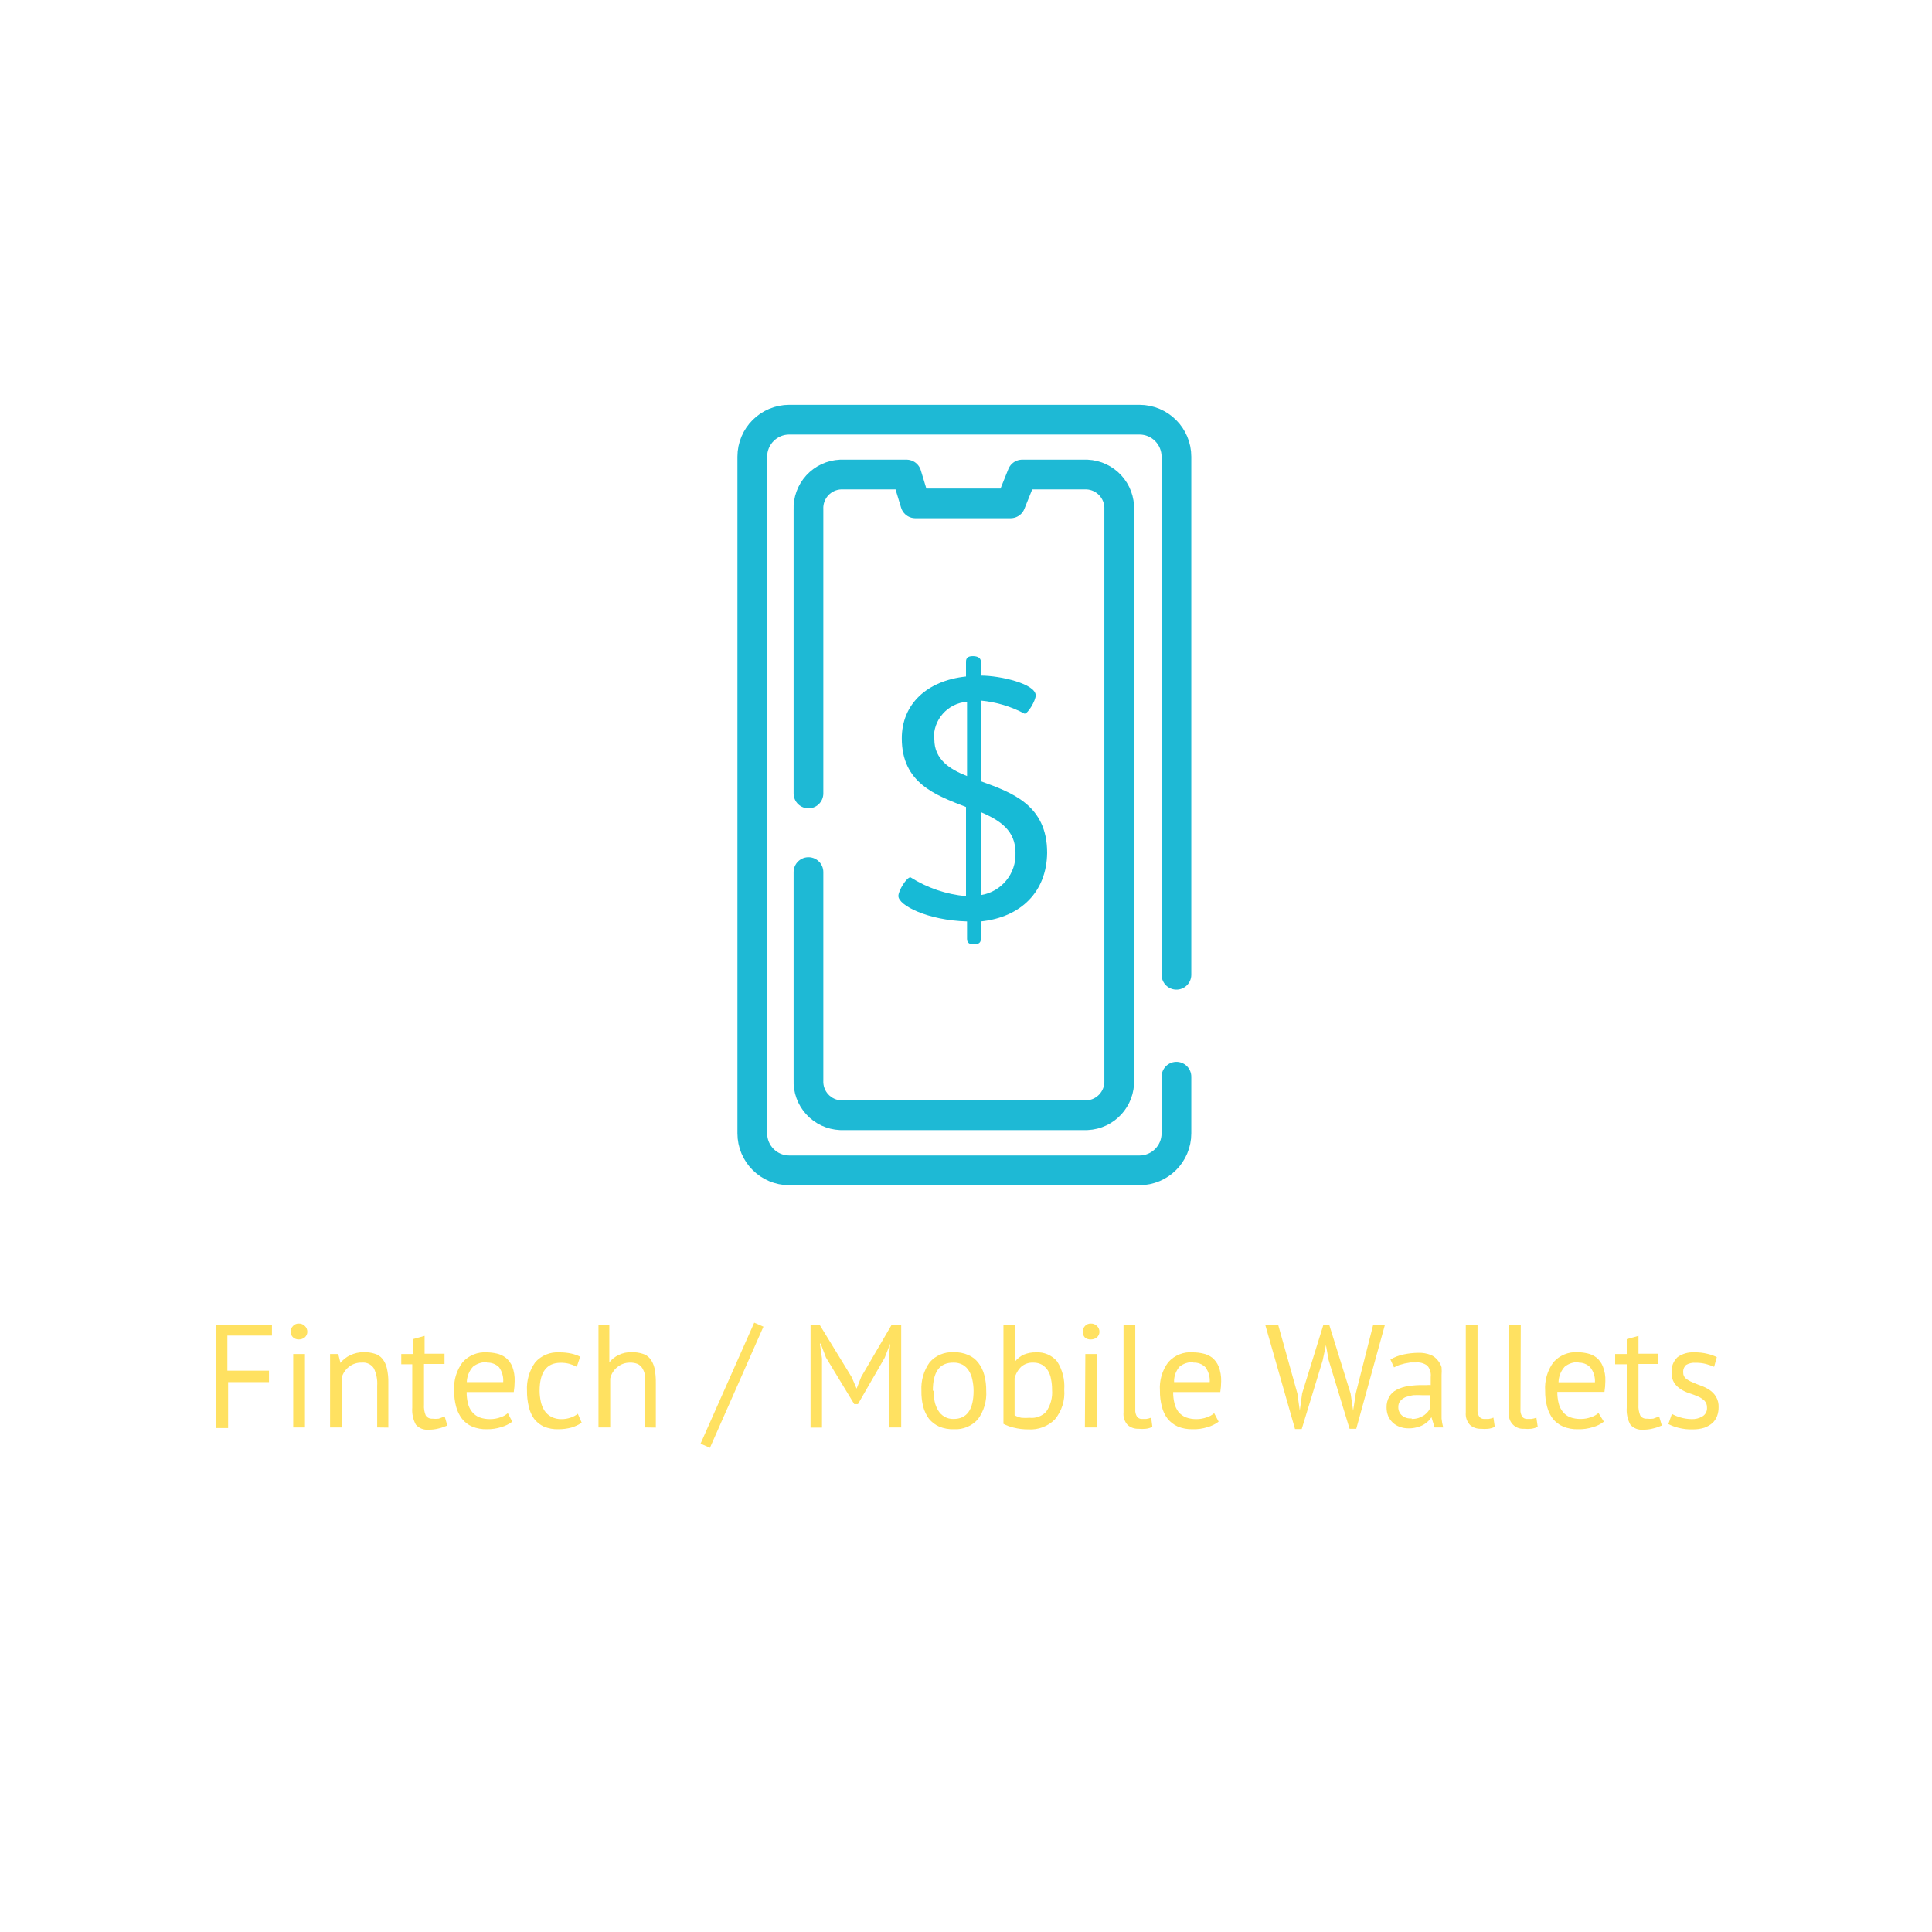
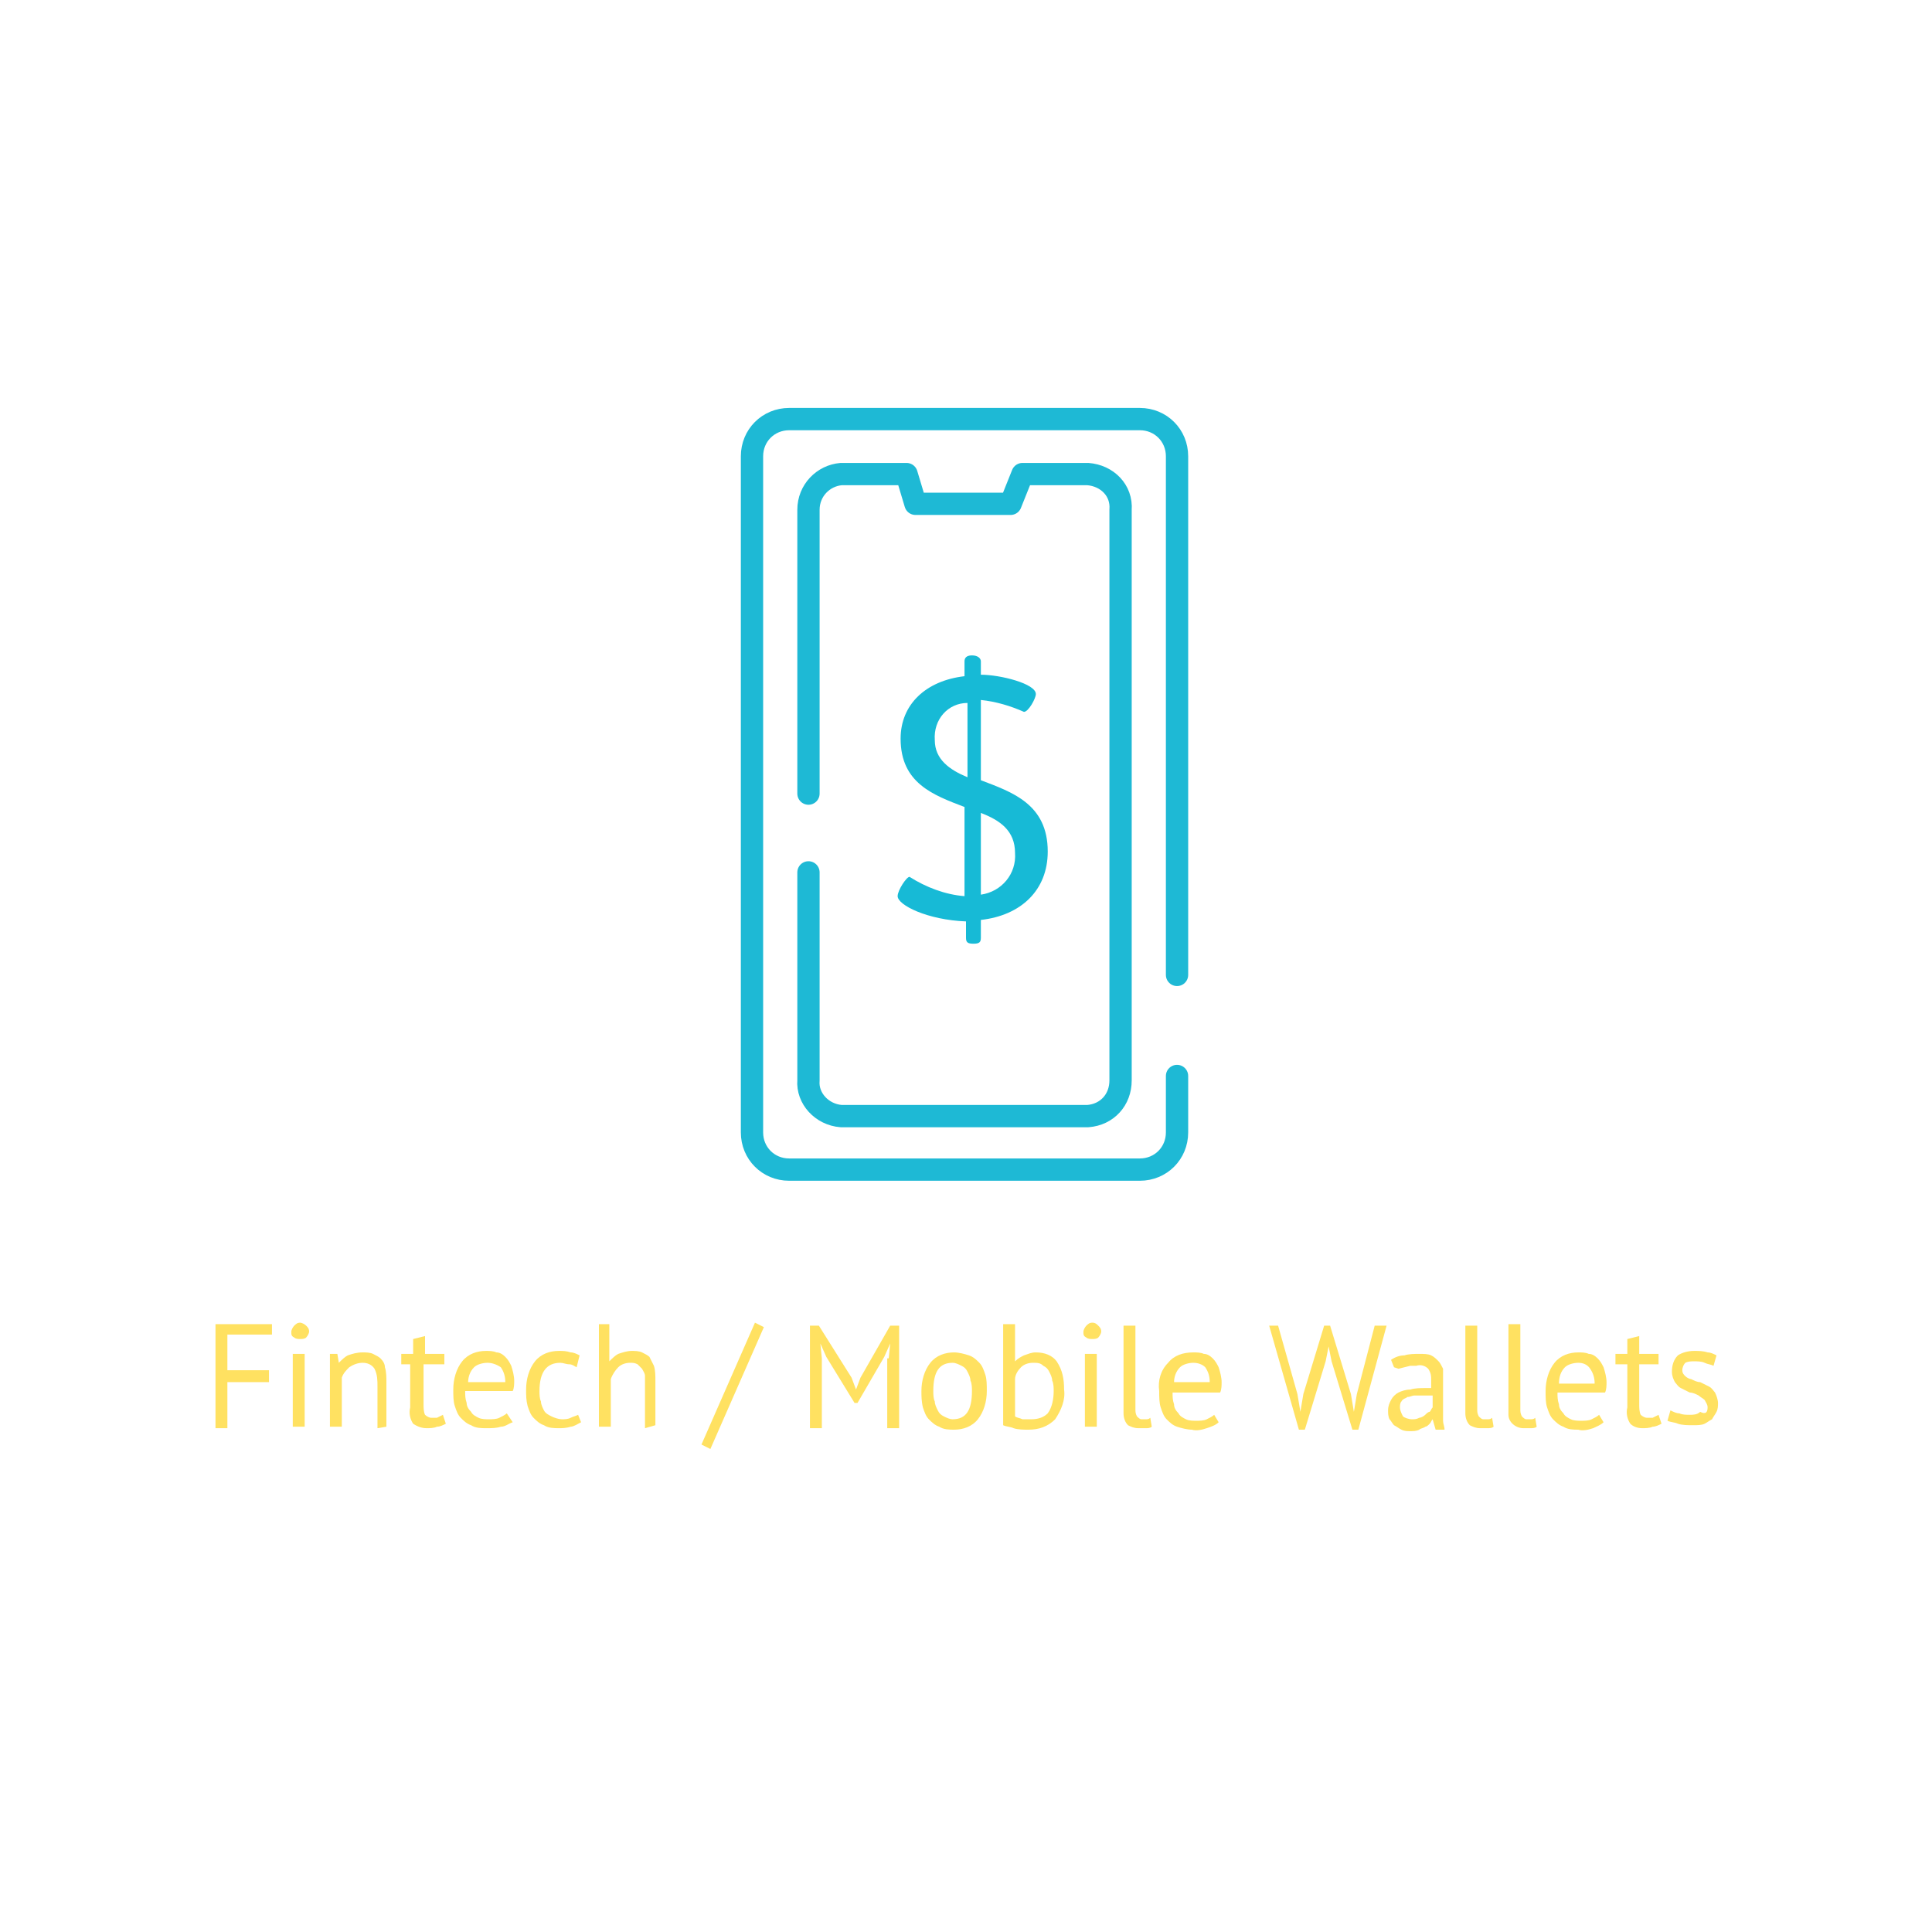
- <svg xmlns="http://www.w3.org/2000/svg" viewBox="0 0 130 130">
-   <defs>
-     <style>.a{fill:#ffe161;}.b{fill:none;stroke:#1eb9d5;stroke-linecap:round;stroke-linejoin:round;stroke-width:2px;}.c{fill:#17bad6;}</style>
-   </defs>
-   <path class="a" d="M14.53,89.14H18.3v.73h-3v2.36H18.1V93H15.35v3.09h-.82Z" />
-   <path class="a" d="M19.56,89.61a.53.53,0,0,1,.16-.39.5.5,0,0,1,.39-.16.55.55,0,0,1,.4.16.54.54,0,0,1,.17.39.5.5,0,0,1-.17.38.63.63,0,0,1-.4.14.56.56,0,0,1-.39-.14A.49.49,0,0,1,19.56,89.61Zm.17,1.5h.79v4.94h-.79Z" />
-   <path class="a" d="M25.38,96.05V93.24a2.36,2.36,0,0,0-.22-1.16.85.85,0,0,0-.81-.39,1.32,1.32,0,0,0-.87.28,1.43,1.43,0,0,0-.48.7v3.38h-.79V91.11h.55l.15.6h0a1.73,1.73,0,0,1,.64-.51,2,2,0,0,1,.95-.21,2.17,2.17,0,0,1,.71.1,1,1,0,0,1,.51.33,1.53,1.53,0,0,1,.31.64,4,4,0,0,1,.1,1v3Z" />
-   <path class="a" d="M27,91.11h.78v-1l.79-.22v1.2h1.34v.69H28.53v2.74a1.6,1.6,0,0,0,.12.73.49.49,0,0,0,.44.21,1.69,1.69,0,0,0,.43,0l.4-.15.18.61a3.14,3.14,0,0,1-.59.2,2.44,2.44,0,0,1-.68.08,1,1,0,0,1-.85-.34,2.06,2.06,0,0,1-.24-1.14V91.8H27Z" />
-   <path class="a" d="M34.47,95.66a2.19,2.19,0,0,1-.75.37,3,3,0,0,1-.95.14,2.42,2.42,0,0,1-1-.18,1.7,1.7,0,0,1-.68-.52,2.33,2.33,0,0,1-.4-.82,3.92,3.92,0,0,1-.13-1.07,2.86,2.86,0,0,1,.57-1.92A2,2,0,0,1,32.76,91a3.14,3.14,0,0,1,.67.08,1.5,1.5,0,0,1,.6.28,1.52,1.52,0,0,1,.44.59,2.55,2.55,0,0,1,.16,1,4.76,4.76,0,0,1-.06.72H31.4a3,3,0,0,0,.09.77,1.39,1.39,0,0,0,.28.57,1.21,1.21,0,0,0,.49.36,2,2,0,0,0,.73.12,2,2,0,0,0,.68-.12,1.37,1.37,0,0,0,.5-.28Zm-1.7-4a1.41,1.41,0,0,0-.94.3A1.6,1.6,0,0,0,31.41,93h2.45A1.52,1.52,0,0,0,33.58,92,1.08,1.08,0,0,0,32.77,91.69Z" />
-   <path class="a" d="M39.14,95.73a2.39,2.39,0,0,1-.7.33,3.35,3.35,0,0,1-.85.11,2.33,2.33,0,0,1-1-.18,1.74,1.74,0,0,1-.65-.52,2.18,2.18,0,0,1-.36-.82,4.43,4.43,0,0,1-.12-1.07,3,3,0,0,1,.56-1.92A2,2,0,0,1,37.64,91a3.66,3.66,0,0,1,.8.08,2.65,2.65,0,0,1,.6.21l-.23.68a2.48,2.48,0,0,0-.5-.2,2.22,2.22,0,0,0-.59-.07q-1.41,0-1.41,1.89a3.38,3.38,0,0,0,.08.72,1.8,1.8,0,0,0,.24.6,1.24,1.24,0,0,0,.46.42,1.37,1.37,0,0,0,.7.16,1.77,1.77,0,0,0,.63-.11,1.53,1.53,0,0,0,.46-.25Z" />
-   <path class="a" d="M43.4,96.05V93.24a6.39,6.39,0,0,0,0-.68,1.23,1.23,0,0,0-.17-.48.77.77,0,0,0-.32-.3,1.3,1.3,0,0,0-.53-.09,1.31,1.31,0,0,0-.84.3,1.34,1.34,0,0,0-.48.77v3.29h-.79V89.14H41v2.53h0a1.75,1.75,0,0,1,.62-.49,1.83,1.83,0,0,1,.89-.19,2.2,2.2,0,0,1,.72.1,1,1,0,0,1,.51.33,1.66,1.66,0,0,1,.3.64,4.65,4.65,0,0,1,.09,1v3Z" />
-   <path class="a" d="M50.75,89l.62.27-3.6,8.15-.63-.28Z" />
-   <path class="a" d="M59.8,91.41l.1-1h0l-.37.95-1.8,3.12h-.25l-1.9-3.13-.36-.94h-.05l.14,1v4.65h-.77V89.14h.61l2.16,3.53.33.77h0l.31-.79L60,89.14h.64v6.91H59.8Z" />
-   <path class="a" d="M62,93.58a3,3,0,0,1,.56-1.92,2,2,0,0,1,1.6-.67,2.27,2.27,0,0,1,1,.19,1.65,1.65,0,0,1,.67.52,2.33,2.33,0,0,1,.4.82,3.9,3.9,0,0,1,.13,1.06,2.91,2.91,0,0,1-.56,1.92,2,2,0,0,1-1.61.67,2.35,2.35,0,0,1-1-.18,1.85,1.85,0,0,1-.68-.52,2.4,2.4,0,0,1-.39-.82A4,4,0,0,1,62,93.58Zm.82,0a3.38,3.38,0,0,0,.07.72,1.85,1.85,0,0,0,.24.61,1.15,1.15,0,0,0,.41.41,1.12,1.12,0,0,0,.62.16c.9,0,1.35-.63,1.35-1.9a3.47,3.47,0,0,0-.08-.73,1.79,1.79,0,0,0-.23-.6,1.15,1.15,0,0,0-.41-.41,1.25,1.25,0,0,0-.63-.15C63.22,91.68,62.77,92.31,62.77,93.58Z" />
-   <path class="a" d="M67.52,89.14h.79V91.6h0a1.62,1.62,0,0,1,.58-.45A2,2,0,0,1,69.7,91a1.72,1.72,0,0,1,1.44.62,3.11,3.11,0,0,1,.47,1.89,2.78,2.78,0,0,1-.63,2,2.31,2.31,0,0,1-1.78.67,3.86,3.86,0,0,1-1-.12,2.82,2.82,0,0,1-.68-.25Zm2,2.55a1.16,1.16,0,0,0-.8.27,1.66,1.66,0,0,0-.45.78v2.49a1.47,1.47,0,0,0,.46.17,3.31,3.31,0,0,0,.55,0A1.33,1.33,0,0,0,70.39,95a2.27,2.27,0,0,0,.4-1.49,3.38,3.38,0,0,0-.07-.72,1.61,1.61,0,0,0-.21-.57,1.25,1.25,0,0,0-.38-.38A1.14,1.14,0,0,0,69.56,91.69Z" />
-   <path class="a" d="M72.86,89.61a.56.56,0,0,1,.15-.39.51.51,0,0,1,.39-.16.56.56,0,0,1,.41.16.54.54,0,0,1,.17.39.5.5,0,0,1-.17.38.64.64,0,0,1-.41.14A.58.58,0,0,1,73,90,.52.52,0,0,1,72.86,89.61Zm.17,1.5h.79v4.94H73Z" />
-   <path class="a" d="M76.39,94.84a.78.78,0,0,0,.12.49.4.4,0,0,0,.33.15l.28,0a1.33,1.33,0,0,0,.34-.09l.08.62a1.28,1.28,0,0,1-.44.13,2.26,2.26,0,0,1-.49,0,1.06,1.06,0,0,1-.73-.25,1.09,1.09,0,0,1-.28-.85V89.14h.79Z" />
-   <path class="a" d="M82,95.66a2.19,2.19,0,0,1-.75.37,3,3,0,0,1-1,.14,2.48,2.48,0,0,1-1-.18,1.85,1.85,0,0,1-.68-.52,2.15,2.15,0,0,1-.39-.82,3.92,3.92,0,0,1-.13-1.07,2.86,2.86,0,0,1,.56-1.92A2,2,0,0,1,80.29,91a3,3,0,0,1,.67.08,1.48,1.48,0,0,1,.61.28,1.51,1.51,0,0,1,.43.59,2.53,2.53,0,0,1,.17,1,4.76,4.76,0,0,1-.06.72H78.94a3,3,0,0,0,.09.77,1.51,1.51,0,0,0,.27.57,1.28,1.28,0,0,0,.49.36,2,2,0,0,0,.74.12,2,2,0,0,0,.67-.12,1.37,1.37,0,0,0,.5-.28Zm-1.7-4a1.37,1.37,0,0,0-.93.3A1.51,1.51,0,0,0,79,93H81.4A1.52,1.52,0,0,0,81.11,92,1.06,1.06,0,0,0,80.3,91.69Z" />
-   <path class="a" d="M87.3,93.77l.16,1.15h0l.16-1.17,1.43-4.61h.39l1.44,4.63.17,1.15h0l.18-1.17,1.17-4.61h.79l-1.93,7h-.45l-1.41-4.63-.18-1h0L89,91.54l-1.41,4.62h-.45l-2-7h.87Z" />
-   <path class="a" d="M93.56,91.48a2.88,2.88,0,0,1,.88-.34,5,5,0,0,1,1-.11,2.14,2.14,0,0,1,.83.14,1.16,1.16,0,0,1,.47.36A1.28,1.28,0,0,1,97,92a3.27,3.27,0,0,1,0,.53c0,.4,0,.79,0,1.16s0,.73,0,1.07,0,.47,0,.69a3.38,3.38,0,0,0,.11.6h-.58l-.21-.69h0a1.74,1.74,0,0,1-.22.27,1.57,1.57,0,0,1-.32.24,1.75,1.75,0,0,1-.44.17,1.91,1.91,0,0,1-.56.07,1.63,1.63,0,0,1-.59-.1,1.31,1.31,0,0,1-.47-.28,1.4,1.4,0,0,1-.31-.44,1.5,1.5,0,0,1-.11-.58,1.39,1.39,0,0,1,.18-.73,1.21,1.21,0,0,1,.49-.46,2.47,2.47,0,0,1,.78-.25,6,6,0,0,1,1-.07H96a1.23,1.23,0,0,1,.27,0q0-.3,0-.54a1,1,0,0,0-.22-.76,1.11,1.11,0,0,0-.79-.22l-.36,0-.39.07-.39.11-.32.15Zm1.41,4a1.49,1.49,0,0,0,.49-.07,1.68,1.68,0,0,0,.38-.19,1.55,1.55,0,0,0,.26-.25,1.06,1.06,0,0,0,.15-.27v-.82h-.56a5.88,5.88,0,0,0-.6,0,2.37,2.37,0,0,0-.51.13,1,1,0,0,0-.36.26.63.63,0,0,0-.13.41.72.72,0,0,0,.25.57A.88.88,0,0,0,95,95.44Z" />
-   <path class="a" d="M99.42,94.84a.78.78,0,0,0,.12.49.41.41,0,0,0,.34.15l.28,0a1.27,1.27,0,0,0,.33-.09l.09.62a1.28,1.28,0,0,1-.44.13,2.32,2.32,0,0,1-.49,0,1.06,1.06,0,0,1-.73-.25,1.09,1.09,0,0,1-.29-.85V89.14h.79Z" />
-   <path class="a" d="M102.31,94.84a.78.78,0,0,0,.12.49.4.4,0,0,0,.33.15l.28,0a1.33,1.33,0,0,0,.34-.09l.09.62a1.44,1.44,0,0,1-.44.13,2.32,2.32,0,0,1-.49,0,.95.95,0,0,1-1-1.1V89.14h.79Z" />
-   <path class="a" d="M107.92,95.66a2.05,2.05,0,0,1-.74.37,3,3,0,0,1-1,.14,2.4,2.4,0,0,1-1-.18,1.8,1.8,0,0,1-.69-.52,2.31,2.31,0,0,1-.39-.82,3.92,3.92,0,0,1-.13-1.07,2.91,2.91,0,0,1,.56-1.92,2,2,0,0,1,1.61-.67,3.16,3.16,0,0,1,.68.08,1.5,1.5,0,0,1,.6.28,1.42,1.42,0,0,1,.43.59,2.37,2.37,0,0,1,.17,1,4.76,4.76,0,0,1-.06.72h-3.17a3,3,0,0,0,.09.77,1.39,1.39,0,0,0,.28.57,1.17,1.17,0,0,0,.48.36,2,2,0,0,0,.74.12,1.93,1.93,0,0,0,.67-.12,1.42,1.42,0,0,0,.51-.28Zm-1.7-4a1.37,1.37,0,0,0-.93.3,1.6,1.6,0,0,0-.42,1.05h2.45A1.47,1.47,0,0,0,107,92,1.06,1.06,0,0,0,106.22,91.69Z" />
-   <path class="a" d="M108.68,91.11h.78v-1l.79-.22v1.2h1.34v.69h-1.34v2.74a1.6,1.6,0,0,0,.12.73.48.48,0,0,0,.44.21,1.69,1.69,0,0,0,.43,0l.4-.15.18.61a3.14,3.14,0,0,1-.59.2,2.44,2.44,0,0,1-.68.08,1,1,0,0,1-.85-.34,2.06,2.06,0,0,1-.24-1.14V91.8h-.78Z" />
-   <path class="a" d="M114.86,94.71a.63.63,0,0,0-.18-.47,1.58,1.58,0,0,0-.44-.28,5.29,5.29,0,0,0-.57-.21,2.5,2.5,0,0,1-.57-.27,1.47,1.47,0,0,1-.44-.42,1.18,1.18,0,0,1-.18-.69,1.29,1.29,0,0,1,.4-1.05A1.75,1.75,0,0,1,114,91a3.34,3.34,0,0,1,.9.1,2.79,2.79,0,0,1,.62.22l-.18.65a4.37,4.37,0,0,0-.55-.19,2.61,2.61,0,0,0-.69-.08,1.11,1.11,0,0,0-.64.14.62.62,0,0,0-.2.52.49.49,0,0,0,.18.4,1.82,1.82,0,0,0,.44.25c.17.08.36.15.57.23a2.52,2.52,0,0,1,.57.28,1.45,1.45,0,0,1,.44.45,1.28,1.28,0,0,1,.18.72,1.63,1.63,0,0,1-.1.59,1.23,1.23,0,0,1-.32.48,1.78,1.78,0,0,1-.54.31,2.49,2.49,0,0,1-.76.11,3.43,3.43,0,0,1-1-.11,2.94,2.94,0,0,1-.66-.25l.24-.68a2.57,2.57,0,0,0,.59.24,2.71,2.71,0,0,0,.74.11,1.32,1.32,0,0,0,.7-.17A.63.63,0,0,0,114.86,94.71Z" />
-   <path class="b" d="M79.16,72.45v3.81a2.49,2.49,0,0,1-2.49,2.49H53.11a2.49,2.49,0,0,1-2.49-2.49V30.73a2.49,2.49,0,0,1,2.49-2.49H76.67a2.49,2.49,0,0,1,2.49,2.49V65.59" />
-   <path class="b" d="M54.4,58.68v14a2.26,2.26,0,0,0,2.16,2.36H73.14a2.27,2.27,0,0,0,2.17-2.36V34.29a2.27,2.27,0,0,0-2.17-2.36H68.78L68,33.87H61.59L61,31.93H56.56a2.26,2.26,0,0,0-2.16,2.36v19.1" />
-   <path class="c" d="M66,44.52v.94c1.33,0,3.69.56,3.69,1.33,0,.35-.52,1.23-.75,1.23A7.79,7.79,0,0,0,66,47.14v5.43c2.07.75,4.46,1.59,4.46,4.81C70.43,60,68.7,61.72,66,62v1.17c0,.26-.14.37-.47.37s-.46-.11-.46-.37V62c-2.64-.07-4.62-1.08-4.62-1.71,0-.37.56-1.26.81-1.26A8.38,8.38,0,0,0,65,60.3v-6c-2.06-.8-4.32-1.61-4.32-4.62,0-2.29,1.68-3.88,4.32-4.16v-1c0-.25.14-.37.46-.37S66,44.27,66,44.52Zm-3.13,5.23c0,1.33,1,2,2.2,2.47v-5A2.41,2.41,0,0,0,62.84,49.75ZM66,60.23a2.77,2.77,0,0,0,2.33-2.85c0-1.47-1-2.17-2.33-2.73Z" />
+ <svg xmlns="http://www.w3.org/2000/svg" version="1.1" id="Layer_1" x="0px" y="0px" viewBox="0 0 130 130" style="enable-background:new 0 0 130 130;" xml:space="preserve">
+   <style type="text/css">
+ 	.st0{fill:#FFE161;}
+ 	.st1{fill:none;stroke:#1EB9D5;stroke-width:1.5;stroke-linecap:round;stroke-linejoin:round;}
+ 	.st2{fill:#17BAD6;}
+ </style>
+   <path class="st0" d="M14.5,89.1h3.8v0.7h-3v2.4h2.8V93h-2.8v3.1h-0.8L14.5,89.1z" />
+   <path class="st0" d="M19.6,89.6c0-0.1,0.1-0.3,0.2-0.4c0.1-0.1,0.2-0.2,0.4-0.2c0.1,0,0.3,0.1,0.4,0.2c0.1,0.1,0.2,0.2,0.2,0.4  c0,0.1-0.1,0.3-0.2,0.4c-0.1,0.1-0.3,0.1-0.4,0.1c-0.1,0-0.3,0-0.4-0.1C19.6,89.9,19.6,89.8,19.6,89.6z M19.7,91.1h0.8v4.9h-0.8  V91.1z" />
+   <path class="st0" d="M25.4,96.1v-2.8c0-0.4,0-0.8-0.2-1.2c-0.2-0.3-0.5-0.4-0.8-0.4c-0.3,0-0.6,0.1-0.9,0.3  c-0.2,0.2-0.4,0.4-0.5,0.7V96h-0.8v-4.9h0.5l0.1,0.6l0,0c0.2-0.2,0.4-0.4,0.6-0.5c0.3-0.1,0.6-0.2,1-0.2c0.2,0,0.5,0,0.7,0.1  c0.2,0.1,0.4,0.2,0.5,0.3c0.2,0.2,0.3,0.4,0.3,0.6c0.1,0.3,0.1,0.7,0.1,1v3L25.4,96.1z" />
+   <path class="st0" d="M27,91.1h0.8v-1l0.8-0.2v1.2h1.3v0.7h-1.4v2.7c0,0.2,0,0.5,0.1,0.7c0.1,0.1,0.3,0.2,0.4,0.2c0.1,0,0.3,0,0.4,0  l0.4-0.2l0.2,0.6c-0.2,0.1-0.4,0.2-0.6,0.2c-0.2,0.1-0.5,0.1-0.7,0.1c-0.3,0-0.6-0.1-0.9-0.3c-0.2-0.3-0.3-0.7-0.2-1.1v-2.9H27V91.1  z" />
+   <path class="st0" d="M34.5,95.7C34.2,95.8,34,96,33.7,96c-0.3,0.1-0.6,0.1-1,0.1c-0.3,0-0.7,0-1-0.2c-0.3-0.1-0.5-0.3-0.7-0.5  c-0.2-0.2-0.3-0.5-0.4-0.8c-0.1-0.3-0.1-0.7-0.1-1.1c0-0.7,0.2-1.4,0.6-1.9c0.4-0.5,1-0.7,1.6-0.7c0.2,0,0.5,0,0.7,0.1  c0.2,0,0.4,0.1,0.6,0.3c0.2,0.2,0.3,0.4,0.4,0.6c0.1,0.3,0.2,0.7,0.2,1c0,0.2,0,0.5-0.1,0.7h-3.2c0,0.3,0,0.5,0.1,0.8  c0,0.2,0.1,0.4,0.3,0.6c0.1,0.2,0.3,0.3,0.5,0.4c0.2,0.1,0.5,0.1,0.7,0.1c0.2,0,0.5,0,0.7-0.1c0.2-0.1,0.4-0.2,0.5-0.3L34.5,95.7z   M32.8,91.7c-0.3,0-0.7,0.1-0.9,0.3c-0.3,0.3-0.4,0.7-0.4,1h2.5c0-0.4-0.1-0.7-0.3-1C33.4,91.8,33.1,91.7,32.8,91.7L32.8,91.7z" />
+   <path class="st0" d="M39.1,95.7c-0.2,0.1-0.5,0.3-0.7,0.3c-0.3,0.1-0.6,0.1-0.8,0.1c-0.3,0-0.7,0-1-0.2c-0.3-0.1-0.5-0.3-0.7-0.5  c-0.2-0.2-0.3-0.5-0.4-0.8c-0.1-0.4-0.1-0.7-0.1-1.1c0-0.7,0.2-1.4,0.6-1.9c0.4-0.5,1-0.7,1.6-0.7c0.3,0,0.5,0,0.8,0.1  c0.2,0,0.4,0.1,0.6,0.2L38.8,92c-0.2-0.1-0.3-0.2-0.5-0.2c-0.2,0-0.4-0.1-0.6-0.1c-0.9,0-1.4,0.6-1.4,1.9c0,0.2,0,0.5,0.1,0.7  c0,0.2,0.1,0.4,0.2,0.6c0.1,0.2,0.3,0.3,0.5,0.4c0.2,0.1,0.5,0.2,0.7,0.2c0.2,0,0.4,0,0.6-0.1c0.2-0.1,0.3-0.1,0.5-0.2L39.1,95.7z" />
+   <path class="st0" d="M43.4,96.1v-2.8c0-0.2,0-0.5,0-0.7c0-0.2-0.1-0.3-0.2-0.5c-0.1-0.1-0.2-0.2-0.3-0.3c-0.2-0.1-0.3-0.1-0.5-0.1  c-0.3,0-0.6,0.1-0.8,0.3c-0.2,0.2-0.4,0.5-0.5,0.8V96h-0.8v-6.9H41v2.5l0,0c0.2-0.2,0.4-0.4,0.6-0.5c0.3-0.1,0.6-0.2,0.9-0.2  c0.2,0,0.5,0,0.7,0.1c0.2,0.1,0.4,0.2,0.5,0.3c0.1,0.2,0.2,0.4,0.3,0.6c0.1,0.3,0.1,0.7,0.1,1v3L43.4,96.1z" />
+   <path class="st0" d="M50.8,89l0.6,0.3l-3.6,8.2l-0.6-0.3L50.8,89z" />
+   <path class="st0" d="M59.8,91.4l0.1-1l0,0l-0.4,0.9l-1.8,3.1h-0.2l-1.9-3.1l-0.4-0.9h0l0.1,1v4.7h-0.8v-6.9h0.6l2.2,3.5l0.3,0.8l0,0  l0.3-0.8l2-3.5h0.6v6.9h-0.8V91.4z" />
+   <path class="st0" d="M62,93.6c0-0.7,0.2-1.4,0.6-1.9c0.4-0.5,1-0.7,1.6-0.7c0.3,0,0.7,0.1,1,0.2c0.3,0.1,0.5,0.3,0.7,0.5  c0.2,0.2,0.3,0.5,0.4,0.8c0.1,0.3,0.1,0.7,0.1,1.1c0,0.7-0.2,1.4-0.6,1.9c-0.4,0.5-1,0.7-1.6,0.7c-0.3,0-0.7,0-1-0.2  c-0.3-0.1-0.5-0.3-0.7-0.5c-0.2-0.2-0.3-0.5-0.4-0.8C62,94.3,62,93.9,62,93.6z M62.8,93.6c0,0.2,0,0.5,0.1,0.7  c0,0.2,0.1,0.4,0.2,0.6c0.1,0.2,0.2,0.3,0.4,0.4c0.2,0.1,0.4,0.2,0.6,0.2c0.9,0,1.3-0.6,1.3-1.9c0-0.2,0-0.5-0.1-0.7  c0-0.2-0.1-0.4-0.2-0.6c-0.1-0.2-0.2-0.3-0.4-0.4c-0.2-0.1-0.4-0.2-0.6-0.2C63.2,91.7,62.8,92.3,62.8,93.6L62.8,93.6z" />
+   <path class="st0" d="M67.5,89.1h0.8v2.5l0,0c0.2-0.2,0.4-0.3,0.6-0.4c0.3-0.1,0.5-0.2,0.8-0.2c0.6,0,1.1,0.2,1.4,0.6  c0.4,0.6,0.5,1.2,0.5,1.9c0.1,0.7-0.2,1.4-0.6,2c-0.5,0.5-1.1,0.7-1.8,0.7c-0.3,0-0.7,0-1-0.1c-0.2-0.1-0.5-0.1-0.7-0.2L67.5,89.1z   M69.5,91.7c-0.3,0-0.6,0.1-0.8,0.3c-0.2,0.2-0.4,0.5-0.4,0.8v2.5c0.1,0.1,0.3,0.1,0.5,0.2c0.2,0,0.4,0,0.6,0c0.4,0,0.8-0.1,1.1-0.4  c0.3-0.4,0.4-1,0.4-1.5c0-0.2,0-0.5-0.1-0.7c0-0.2-0.1-0.4-0.2-0.6c-0.1-0.2-0.2-0.3-0.4-0.4C70,91.7,69.8,91.7,69.5,91.7L69.5,91.7  z" />
+   <path class="st0" d="M72.9,89.6c0-0.1,0.1-0.3,0.2-0.4c0.1-0.1,0.2-0.2,0.4-0.2c0.2,0,0.3,0.1,0.4,0.2c0.1,0.1,0.2,0.2,0.2,0.4  c0,0.1-0.1,0.3-0.2,0.4c-0.1,0.1-0.3,0.1-0.4,0.1c-0.1,0-0.3,0-0.4-0.1C72.9,89.9,72.9,89.8,72.9,89.6z M73,91.1h0.8v4.9H73L73,91.1  z" />
+   <path class="st0" d="M76.4,94.8c0,0.2,0,0.3,0.1,0.5c0.1,0.1,0.2,0.2,0.3,0.2h0.3c0.1,0,0.2,0,0.3-0.1l0.1,0.6  c-0.1,0.1-0.3,0.1-0.4,0.1c-0.2,0-0.3,0-0.5,0c-0.3,0-0.5-0.1-0.7-0.2c-0.2-0.2-0.3-0.5-0.3-0.8v-5.9h0.8V94.8z" />
+   <path class="st0" d="M82,95.7c-0.2,0.2-0.5,0.3-0.8,0.4c-0.3,0.1-0.7,0.2-1,0.1c-0.3,0-0.7-0.1-1-0.2c-0.3-0.1-0.5-0.3-0.7-0.5  c-0.2-0.2-0.3-0.5-0.4-0.8c-0.1-0.3-0.1-0.7-0.1-1.1c-0.1-0.7,0.1-1.4,0.6-1.9c0.4-0.5,1-0.7,1.7-0.7c0.2,0,0.5,0,0.7,0.1  c0.2,0,0.4,0.1,0.6,0.3c0.2,0.2,0.3,0.4,0.4,0.6c0.1,0.3,0.2,0.7,0.2,1c0,0.2,0,0.5-0.1,0.7h-3.2c0,0.3,0,0.5,0.1,0.8  c0,0.2,0.1,0.4,0.3,0.6c0.1,0.2,0.3,0.3,0.5,0.4c0.2,0.1,0.5,0.1,0.7,0.1c0.2,0,0.5,0,0.7-0.1c0.2-0.1,0.4-0.2,0.5-0.3L82,95.7z   M80.3,91.7c-0.3,0-0.7,0.1-0.9,0.3c-0.3,0.3-0.4,0.7-0.4,1h2.4c0-0.4-0.1-0.7-0.3-1C80.9,91.8,80.6,91.7,80.3,91.7L80.3,91.7z" />
+   <path class="st0" d="M87.3,93.8l0.2,1.2l0,0l0.2-1.2l1.4-4.6h0.4l1.4,4.6l0.2,1.2l0,0l0.2-1.2l1.2-4.6h0.8l-1.9,7h-0.4l-1.4-4.6  l-0.2-1l0,0l-0.2,1l-1.4,4.6h-0.4l-2-7H86L87.3,93.8z" />
+   <path class="st0" d="M93.6,91.5c0.3-0.2,0.6-0.3,0.9-0.3c0.3-0.1,0.7-0.1,1-0.1c0.3,0,0.6,0,0.8,0.1c0.2,0.1,0.3,0.2,0.5,0.4  c0.1,0.1,0.2,0.3,0.3,0.5c0,0.2,0,0.4,0,0.5c0,0.4,0,0.8,0,1.2s0,0.7,0,1.1s0,0.5,0,0.7c0,0.2,0.1,0.4,0.1,0.6h-0.6l-0.2-0.7l0,0  c-0.1,0.1-0.1,0.2-0.2,0.3c-0.1,0.1-0.2,0.2-0.3,0.2c-0.1,0.1-0.3,0.1-0.4,0.2c-0.2,0.1-0.4,0.1-0.6,0.1c-0.2,0-0.4,0-0.6-0.1  c-0.2-0.1-0.3-0.2-0.5-0.3c-0.1-0.1-0.2-0.3-0.3-0.4c-0.1-0.2-0.1-0.4-0.1-0.6c0-0.3,0.1-0.5,0.2-0.7c0.1-0.2,0.3-0.4,0.5-0.5  c0.2-0.1,0.5-0.2,0.8-0.2c0.3-0.1,0.7-0.1,1-0.1H96c0.1,0,0.2,0,0.3,0c0-0.2,0-0.4,0-0.5c0-0.3,0-0.5-0.2-0.8  c-0.2-0.2-0.5-0.3-0.8-0.2h-0.4l-0.4,0.1l-0.4,0.1L93.8,92L93.6,91.5z M95,95.5c0.2,0,0.3,0,0.5-0.1c0.1,0,0.3-0.1,0.4-0.2  c0.1-0.1,0.2-0.2,0.3-0.2c0.1-0.1,0.1-0.2,0.2-0.3v-0.8h-0.6c-0.2,0-0.4,0-0.6,0c-0.2,0-0.3,0.1-0.5,0.1c-0.1,0.1-0.3,0.1-0.4,0.3  c-0.1,0.1-0.1,0.3-0.1,0.4c0,0.2,0.1,0.4,0.2,0.6C94.5,95.4,94.8,95.5,95,95.5L95,95.5z" />
+   <path class="st0" d="M99.4,94.8c0,0.2,0,0.3,0.1,0.5c0.1,0.1,0.2,0.2,0.3,0.2h0.3c0.1,0,0.2,0,0.3-0.1l0.1,0.6  c-0.1,0.1-0.3,0.1-0.4,0.1c-0.2,0-0.3,0-0.5,0c-0.3,0-0.5-0.1-0.7-0.2c-0.2-0.2-0.3-0.5-0.3-0.8v-5.9h0.8L99.4,94.8z" />
+   <path class="st0" d="M102.3,94.8c0,0.2,0,0.3,0.1,0.5c0.1,0.1,0.2,0.2,0.3,0.2h0.3c0.1,0,0.2,0,0.3-0.1l0.1,0.6  c-0.1,0.1-0.3,0.1-0.4,0.1c-0.2,0-0.3,0-0.5,0c-0.5,0-1-0.4-1-0.9c0-0.1,0-0.1,0-0.2v-5.9h0.8L102.3,94.8z" />
+   <path class="st0" d="M107.9,95.7c-0.2,0.2-0.5,0.3-0.7,0.4c-0.3,0.1-0.7,0.2-1,0.1c-0.3,0-0.7,0-1-0.2c-0.3-0.1-0.5-0.3-0.7-0.5  c-0.2-0.2-0.3-0.5-0.4-0.8c-0.1-0.3-0.1-0.7-0.1-1.1c0-0.7,0.2-1.4,0.6-1.9c0.4-0.5,1-0.7,1.6-0.7c0.2,0,0.5,0,0.7,0.1  c0.2,0,0.4,0.1,0.6,0.3c0.2,0.2,0.3,0.4,0.4,0.6c0.1,0.3,0.2,0.7,0.2,1c0,0.2,0,0.5-0.1,0.7h-3.2c0,0.3,0,0.5,0.1,0.8  c0,0.2,0.1,0.4,0.3,0.6c0.1,0.2,0.3,0.3,0.5,0.4c0.2,0.1,0.5,0.1,0.7,0.1c0.2,0,0.5,0,0.7-0.1c0.2-0.1,0.4-0.2,0.5-0.3L107.9,95.7z   M106.2,91.7c-0.3,0-0.7,0.1-0.9,0.3c-0.3,0.3-0.4,0.7-0.4,1.1h2.4c0-0.4-0.1-0.7-0.3-1C106.8,91.8,106.5,91.7,106.2,91.7  L106.2,91.7z" />
+   <path class="st0" d="M108.7,91.1h0.8v-1l0.8-0.2v1.2h1.3v0.7h-1.3v2.7c0,0.2,0,0.5,0.1,0.7c0.1,0.1,0.3,0.2,0.4,0.2  c0.1,0,0.3,0,0.4,0l0.4-0.2l0.2,0.6c-0.2,0.1-0.4,0.2-0.6,0.2c-0.2,0.1-0.5,0.1-0.7,0.1c-0.3,0-0.6-0.1-0.8-0.3  c-0.2-0.3-0.3-0.7-0.2-1.1v-2.9h-0.8L108.7,91.1z" />
+   <path class="st0" d="M114.9,94.7c0-0.2-0.1-0.3-0.2-0.5c-0.1-0.1-0.3-0.2-0.4-0.3c-0.2-0.1-0.4-0.2-0.6-0.2  c-0.2-0.1-0.4-0.2-0.6-0.3c-0.2-0.1-0.3-0.3-0.4-0.4c-0.1-0.2-0.2-0.4-0.2-0.7c0-0.4,0.1-0.8,0.4-1.1c0.3-0.2,0.7-0.3,1.1-0.3  c0.3,0,0.6,0,0.9,0.1c0.2,0,0.4,0.1,0.6,0.2l-0.2,0.7c-0.2-0.1-0.4-0.1-0.6-0.2c-0.2-0.1-0.5-0.1-0.7-0.1c-0.2,0-0.4,0-0.6,0.1  c-0.1,0.1-0.2,0.3-0.2,0.5c0,0.2,0.1,0.3,0.2,0.4c0.1,0.1,0.3,0.2,0.4,0.2c0.2,0.1,0.4,0.2,0.6,0.2c0.2,0.1,0.4,0.2,0.6,0.3  c0.2,0.1,0.3,0.3,0.4,0.4c0.1,0.2,0.2,0.5,0.2,0.7c0,0.2,0,0.4-0.1,0.6c-0.1,0.2-0.2,0.3-0.3,0.5c-0.2,0.1-0.3,0.2-0.5,0.3  c-0.2,0.1-0.5,0.1-0.8,0.1c-0.3,0-0.7,0-1-0.1c-0.2-0.1-0.5-0.1-0.7-0.2l0.2-0.7c0.2,0.1,0.4,0.2,0.6,0.2c0.2,0.1,0.5,0.1,0.7,0.1  c0.2,0,0.5,0,0.7-0.2C114.8,95.2,114.9,95,114.9,94.7z" />
+   <path class="st1" d="M79.2,72.4v3.8c0,1.4-1.1,2.5-2.5,2.5H53.1c-1.4,0-2.5-1.1-2.5-2.5V30.7c0-1.4,1.1-2.5,2.5-2.5l0,0h23.6  c1.4,0,2.5,1.1,2.5,2.5v34.9" />
+   <path class="st1" d="M54.4,58.7v14c-0.1,1.2,0.9,2.3,2.2,2.4c0,0,0,0,0,0h16.6c1.3-0.1,2.2-1.1,2.2-2.4V34.3  c0.1-1.3-0.9-2.3-2.2-2.4h-4.4L68,33.9h-6.4L61,31.9h-4.4c-1.2,0.1-2.2,1.1-2.2,2.4c0,0,0,0,0,0v19.1" />
+   <path class="st2" d="M66,44.5v0.9c1.3,0,3.7,0.6,3.7,1.3c0,0.3-0.5,1.2-0.8,1.2C68,47.5,67,47.2,66,47.1v5.4  c2.1,0.8,4.5,1.6,4.5,4.8c0,2.6-1.8,4.3-4.5,4.6v1.2c0,0.3-0.1,0.4-0.5,0.4s-0.5-0.1-0.5-0.4V62c-2.6-0.1-4.6-1.1-4.6-1.7  c0-0.4,0.6-1.3,0.8-1.3c1.1,0.7,2.4,1.2,3.7,1.3v-6c-2.1-0.8-4.3-1.6-4.3-4.6c0-2.3,1.7-3.9,4.3-4.2v-1c0-0.2,0.1-0.4,0.5-0.4  S66,44.3,66,44.5z M62.9,49.8c0,1.3,1,2,2.2,2.5v-5C63.8,47.3,62.8,48.4,62.9,49.8L62.9,49.8z M66,60.2c1.4-0.2,2.4-1.4,2.3-2.8  c0-1.5-1-2.2-2.3-2.7V60.2z" />
</svg>
